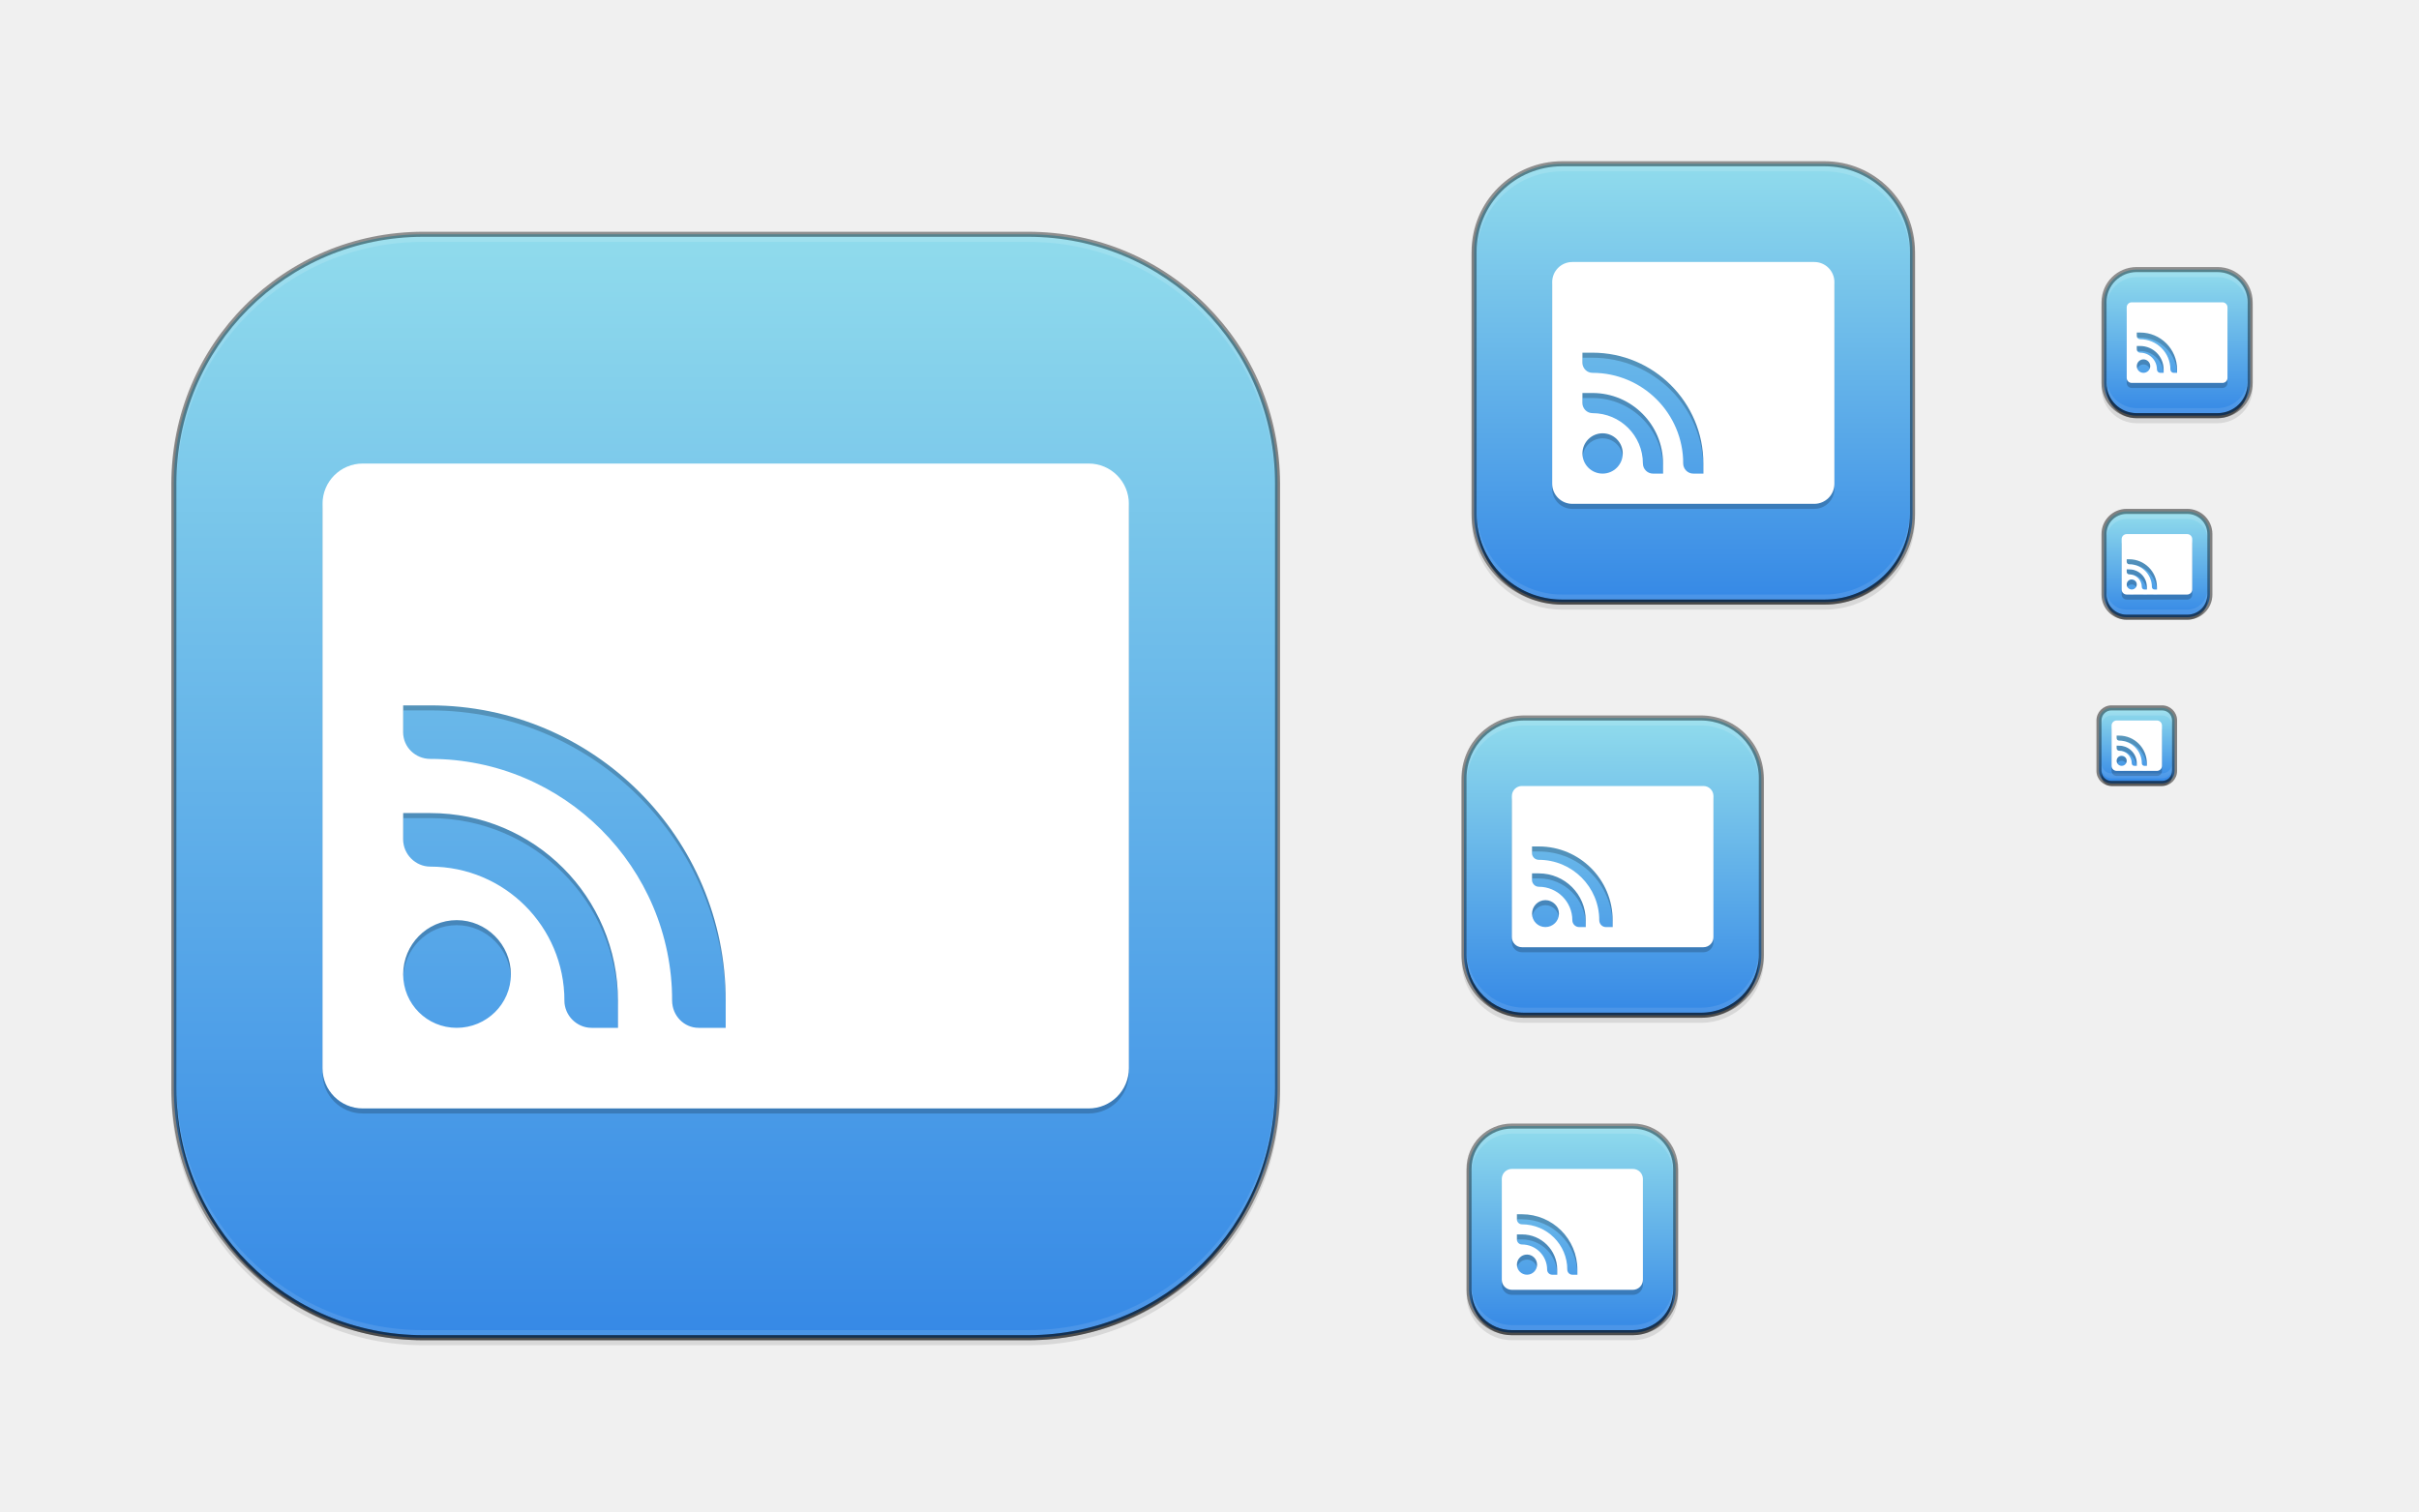
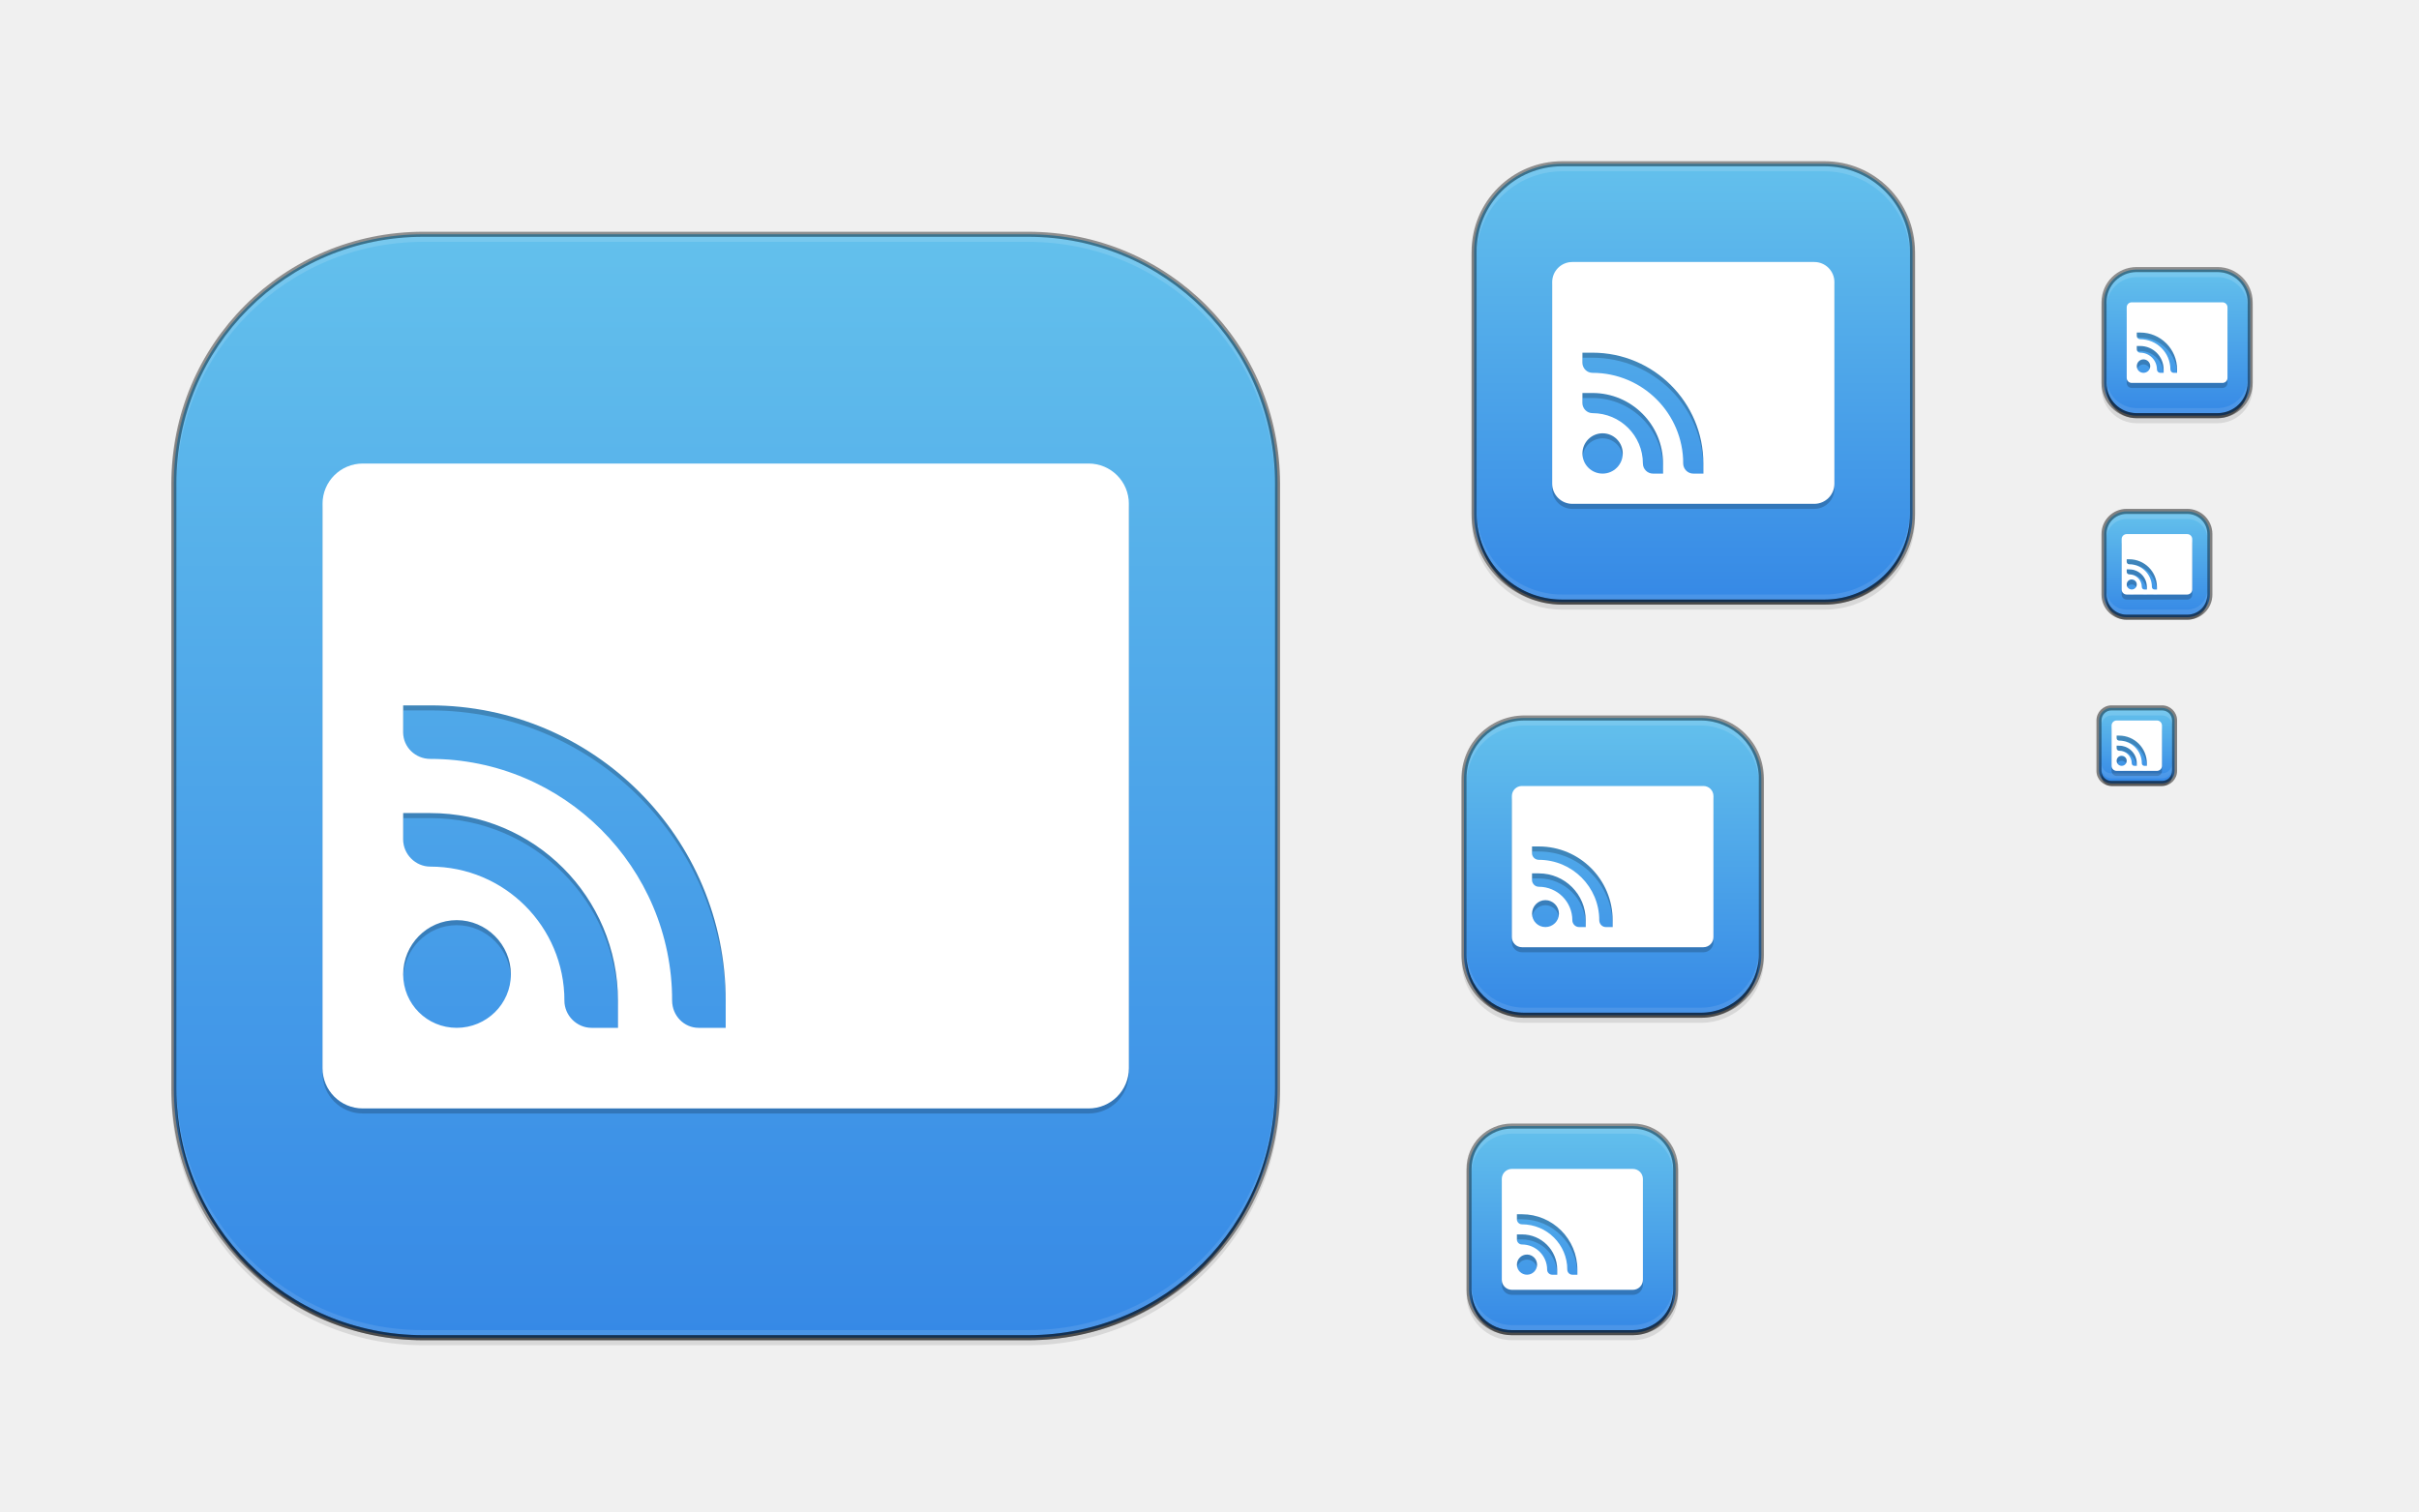
<svg xmlns="http://www.w3.org/2000/svg" xmlns:xlink="http://www.w3.org/1999/xlink" width="480" height="300" id="svg11300" version="1.0" style="display:inline;enable-background:new">
  <defs id="defs3">
-     <linearGradient xlink:href="#outerBackgroundGradient-6" id="linearGradient4254" x1="35" y1="156" x2="253" y2="156" gradientUnits="userSpaceOnUse" gradientTransform="matrix(0,-1,1,0,-12,300)" />
+     <linearGradient id="linearGradient4635">
+       <stop id="stop4631" offset="0" style="stop-color:#3689e6;stop-opacity:1" />
+       <stop id="stop4633" offset="1" style="stop-color:#63c0ec;stop-opacity:1" />
+     </linearGradient>
+     <linearGradient id="linearGradient4629">
+       <stop id="stop4625" offset="0" style="stop-color:#3689e6;stop-opacity:1" />
+       <stop id="stop4627" offset="1" style="stop-color:#63c0ec;stop-opacity:1" />
+     </linearGradient>
+     <linearGradient id="linearGradient4623">
+       <stop id="stop4619" offset="0" style="stop-color:#3689e6;stop-opacity:1" />
+       <stop id="stop4621" offset="1" style="stop-color:#63c0ec;stop-opacity:1" />
+     </linearGradient>
+     <linearGradient id="linearGradient4617">
+       <stop id="stop4613" offset="0" style="stop-color:#3689e6;stop-opacity:1" />
+       <stop id="stop4615" offset="1" style="stop-color:#63c0ec;stop-opacity:1" />
+     </linearGradient>
+     <linearGradient id="linearGradient4611">
+       <stop id="stop4607" offset="0" style="stop-color:#3689e6;stop-opacity:1" />
+       <stop id="stop4609" offset="1" style="stop-color:#63c0ec;stop-opacity:1" />
+     </linearGradient>
+     <linearGradient id="linearGradient4605">
+       <stop id="stop4601" offset="0" style="stop-color:#3689e6;stop-opacity:1" />
+       <stop id="stop4603" offset="1" style="stop-color:#63c0ec;stop-opacity:1" />
+     </linearGradient>
+     <linearGradient xlink:href="#linearGradient4605" id="linearGradient4254" x1="35" y1="156" x2="253" y2="156" gradientUnits="userSpaceOnUse" gradientTransform="matrix(0,-1,1,0,-12,300)" />
    <linearGradient xlink:href="#outerBackgroundGradient-6" id="linearGradient4256" x1="417" y1="148" x2="431" y2="148" gradientUnits="userSpaceOnUse" gradientTransform="matrix(0,-1,1,0,276,572)" />
-     <linearGradient xlink:href="#outerBackgroundGradient-6" id="linearGradient4260" x1="418" y1="68" x2="446" y2="68" gradientUnits="userSpaceOnUse" gradientTransform="matrix(0,-1,1,0,364,500)" />
-     <linearGradient xlink:href="#outerBackgroundGradient-6" id="linearGradient4262" x1="292" y1="244" x2="332" y2="244" gradientUnits="userSpaceOnUse" gradientTransform="matrix(0,-1,1,0,68,556)" />
-     <linearGradient xlink:href="#outerBackgroundGradient-6" id="linearGradient4264" x1="293" y1="76" x2="379" y2="76" gradientUnits="userSpaceOnUse" gradientTransform="matrix(0,-1,1,0,260,412)" />
-     <linearGradient xlink:href="#outerBackgroundGradient-6" id="linearGradient4266" x1="291" y1="172" x2="349" y2="172" gradientUnits="userSpaceOnUse" gradientTransform="matrix(0,-1,1,0,148,492)" />
-     <linearGradient xlink:href="#outerBackgroundGradient-6" id="linearGradient3870" gradientUnits="userSpaceOnUse" gradientTransform="matrix(0,-1,1,0,316,540)" x1="418" y1="112" x2="438" y2="112" />
+     <linearGradient xlink:href="#linearGradient4629" id="linearGradient4260" x1="418" y1="68" x2="446" y2="68" gradientUnits="userSpaceOnUse" gradientTransform="matrix(0,-1,1,0,364,500)" />
+     <linearGradient xlink:href="#linearGradient4623" id="linearGradient4262" x1="292" y1="244" x2="332" y2="244" gradientUnits="userSpaceOnUse" gradientTransform="matrix(0,-1,1,0,68,556)" />
+     <linearGradient xlink:href="#linearGradient4611" id="linearGradient4264" x1="293" y1="76" x2="379" y2="76" gradientUnits="userSpaceOnUse" gradientTransform="matrix(0,-1,1,0,260,412)" />
+     <linearGradient xlink:href="#linearGradient4617" id="linearGradient4266" x1="291" y1="172" x2="349" y2="172" gradientUnits="userSpaceOnUse" gradientTransform="matrix(0,-1,1,0,148,492)" />
+     <linearGradient xlink:href="#linearGradient4635" id="linearGradient3870" gradientUnits="userSpaceOnUse" gradientTransform="matrix(0,-1,1,0,316,540)" x1="418" y1="112" x2="438" y2="112" />
    <linearGradient id="outerBackgroundGradient-6">
      <stop style="stop-color:#3689e6;stop-opacity:1" offset="0" id="stop3864-8-6-8" />
-       <stop style="stop-color:#90dbec;stop-opacity:1" offset="1" id="stop3866-9-1-6" />
+       <stop style="stop-color:#63c0ec;stop-opacity:1" offset="1" id="stop3866-9-1-6" />
    </linearGradient>
  </defs>
  <g style="display:inline" id="layer1">
    <g style="display:none" id="layer7">
      <text y="19.745" xml:space="preserve" x="15.007" style="font-style:normal;font-variant:normal;font-weight:normal;font-stretch:normal;line-height:0%;font-family:'DejaVu Sans';-inkscape-font-specification:'DejaVu Sans';display:inline;fill:#000000;fill-opacity:1;stroke:none;enable-background:new" id="context">
        <tspan style="font-style:normal;font-variant:normal;font-weight:normal;font-stretch:normal;font-size:18px;line-height:1.25;font-family:'DejaVu Sans';-inkscape-font-specification:'DejaVu Sans'" y="19.745" x="15.007" id="tspan3933">apps</tspan>
      </text>
      <text y="19.745" xml:space="preserve" x="122.488" style="font-style:normal;font-variant:normal;font-weight:bold;font-stretch:normal;line-height:0%;font-family:'DejaVu Sans';-inkscape-font-specification:'DejaVu Sans Bold';text-align:start;writing-mode:lr-tb;text-anchor:start;display:inline;fill:#000000;fill-opacity:1;stroke:none;enable-background:new" id="icon-name">
        <tspan style="font-style:normal;font-variant:normal;font-weight:bold;font-stretch:normal;font-size:18px;line-height:1.25;font-family:'DejaVu Sans';-inkscape-font-specification:'DejaVu Sans Bold'" y="19.745" x="122.488" id="tspan3937">remote-desktop</tspan>
      </text>
      <rect style="fill:#eeeeec;fill-opacity:1;fill-rule:nonzero;stroke:none;stroke-width:2;marker:none;visibility:visible;display:inline;overflow:visible;enable-background:accumulate" id="rect16x16" width="16" height="16" x="416" y="140" />
      <rect style="fill:#d4d4d4;fill-opacity:1;fill-rule:nonzero;stroke:none;stroke-width:2;marker:none;visibility:visible;display:inline;overflow:visible;enable-background:accumulate" id="rect24x24" width="24" height="24" x="416" y="100" />
      <rect style="fill:#eeeeec;fill-opacity:1;fill-rule:nonzero;stroke:none;stroke-width:2;marker:none;visibility:visible;display:inline;overflow:visible;enable-background:accumulate" id="rect32x32" width="32" height="32" x="416" y="52" />
      <rect y="101" x="417" height="22" width="22" id="rect22x22" style="fill:#eeeeec;fill-opacity:1;fill-rule:nonzero;stroke:none;stroke-width:2;marker:none;visibility:visible;display:inline;overflow:visible;enable-background:accumulate" />
      <rect y="220" x="288" height="48" width="48" id="rect48x48" style="fill:#eeeeec;fill-opacity:1;fill-rule:nonzero;stroke:none;stroke-width:2;marker:none;visibility:visible;display:inline;overflow:visible;enable-background:accumulate" />
      <rect style="fill:#eeeeec;fill-opacity:1;fill-rule:nonzero;stroke:none;stroke-width:2;marker:none;visibility:visible;display:inline;overflow:visible;enable-background:accumulate" id="rect256x256" width="256" height="256" x="16" y="28" />
      <rect style="fill:#eeeeec;fill-opacity:1;fill-rule:nonzero;stroke:none;stroke-width:2;marker:none;visibility:visible;display:inline;overflow:visible;enable-background:accumulate" id="rect64x64" width="64" height="64" x="288" y="140" />
      <rect style="fill:#eeeeec;fill-opacity:1;fill-rule:nonzero;stroke:none;stroke-width:2;marker:none;visibility:visible;display:inline;overflow:visible;enable-background:accumulate" id="rect96x96" width="96" height="96" x="288" y="28" />
    </g>
    <g id="layer4" style="display:inline">
      <rect ry="50" y="47" x="34" height="220" width="220" id="rect4114" style="opacity:0.1;color:#bebebe;fill:#000000;fill-opacity:1;fill-rule:nonzero;stroke:none;stroke-width:0;marker:none;visibility:visible;display:inline;overflow:visible;enable-background:accumulate" />
      <rect style="opacity:0.1;color:#bebebe;fill:#000000;fill-opacity:1;fill-rule:nonzero;stroke:none;stroke-width:0;marker:none;visibility:visible;display:inline;overflow:visible;enable-background:accumulate" id="rect4120" width="30" height="30" x="417" y="54" ry="7" />
      <rect transform="scale(1,-1)" ry="9" y="-266" x="291" height="42" width="42" id="rect4122" style="opacity:0.1;color:#bebebe;fill:#000000;fill-opacity:1;fill-rule:nonzero;stroke:none;stroke-width:0;marker:none;visibility:visible;display:inline;overflow:visible;enable-background:accumulate" />
      <rect style="opacity:0.1;color:#bebebe;fill:#000000;fill-opacity:1;fill-rule:nonzero;stroke:none;stroke-width:0;marker:none;visibility:visible;display:inline;overflow:visible;enable-background:accumulate" id="rect4124" width="88" height="88" x="292" y="33" ry="18" />
      <rect ry="12.5" y="143" x="290" height="60" width="60" id="rect4126" style="opacity:0.1;color:#bebebe;fill:#000000;fill-opacity:1;fill-rule:nonzero;stroke:none;stroke-width:0;marker:none;visibility:visible;display:inline;overflow:visible;enable-background:accumulate" />
      <path id="path4268" d="m 422,101 c -2.77,0 -5,2.23 -5,5 l 0,12 c 0,2.77 2.23,5 5,5 l 12,0 c 2.77,0 5,-2.23 5,-5 l 0,-12 c 0,-2.77 -2.23,-5 -5,-5 z" style="opacity:0.1;color:#bebebe;fill:#000000;fill-opacity:1;fill-rule:nonzero;stroke:none;stroke-width:0;marker:none;visibility:visible;display:inline;overflow:visible;enable-background:accumulate" />
      <path id="path4270" d="m 419,140 c -1.662,0 -3,1.338 -3,3 l 0,10 c 0,1.662 1.338,3 3,3 l 10,0 c 1.662,0 3,-1.338 3,-3 l 0,-10 c 0,-1.662 -1.338,-3 -3,-3 z" style="opacity:0.1;color:#bebebe;fill:#000000;fill-opacity:1;fill-rule:nonzero;stroke:none;stroke-width:0;marker:none;visibility:visible;display:inline;overflow:visible;enable-background:accumulate" />
    </g>
    <g id="layer2" style="display:inline">
      <path style="color:#bebebe;fill:url(#linearGradient4254);fill-opacity:1.0;fill-rule:nonzero;stroke:none;stroke-width:2;marker:none;visibility:visible;display:inline;overflow:visible;enable-background:accumulate" d="M 84 46.5 C 56.569 46.5 34.5 68.569 34.5 96 L 34.5 216 C 34.5 243.431 56.569 265.5 84 265.5 L 204 265.5 C 231.431 265.5 253.5 243.431 253.5 216 L 253.5 96 C 253.5 68.569 231.431 46.5 204 46.5 L 84 46.5 z " id="path4200" />
      <path style="color:#bebebe;fill:url(#linearGradient4256);fill-opacity:1.0;fill-rule:nonzero;stroke:none;stroke-width:2;marker:none;visibility:visible;display:inline;overflow:visible;enable-background:accumulate" d="M 419 140.5 C 417.616 140.5 416.5 141.616 416.5 143 L 416.5 153 C 416.5 154.384 417.616 155.5 419 155.5 L 429 155.5 C 430.384 155.5 431.5 154.384 431.5 153 L 431.5 143 C 431.5 141.616 430.384 140.5 429 140.5 L 419 140.5 z " id="path4202" />
      <path style="color:#bebebe;fill:url(#linearGradient3870);fill-opacity:1.0;fill-rule:nonzero;stroke:none;stroke-width:2;marker:none;visibility:visible;display:inline;overflow:visible;enable-background:accumulate" d="M 422 101.5 C 419.503 101.5 417.5 103.503 417.5 106 L 417.5 118 C 417.5 120.497 419.503 122.5 422 122.5 L 434 122.5 C 436.497 122.5 438.5 120.497 438.5 118 L 438.5 106 C 438.5 103.503 436.497 101.5 434 101.5 L 422 101.5 z " id="path4204" />
      <path style="color:#bebebe;fill:url(#linearGradient4260);fill-opacity:1.0;fill-rule:nonzero;stroke:none;stroke-width:2;marker:none;visibility:visible;display:inline;overflow:visible;enable-background:accumulate" d="M 424 53.5 C 420.393 53.5 417.5 56.393 417.5 60 L 417.5 76 C 417.5 79.607 420.393 82.5 424 82.5 L 440 82.5 C 443.607 82.5 446.5 79.607 446.5 76 L 446.5 60 C 446.5 56.393 443.607 53.5 440 53.5 L 424 53.5 z " id="path4206" />
      <path style="color:#bebebe;fill:url(#linearGradient4262);fill-opacity:1.0;fill-rule:nonzero;stroke:none;stroke-width:2;marker:none;visibility:visible;display:inline;overflow:visible;enable-background:accumulate" d="M 300 223.5 C 295.285 223.5 291.5 227.285 291.5 232 L 291.5 256 C 291.5 260.715 295.285 264.5 300 264.5 L 324 264.5 C 328.715 264.5 332.5 260.715 332.5 256 L 332.5 232 C 332.5 227.285 328.715 223.5 324 223.5 L 300 223.5 z " id="path4208" />
      <path style="color:#bebebe;fill:url(#linearGradient4264);fill-opacity:1.0;fill-rule:nonzero;stroke:none;stroke-width:2;marker:none;visibility:visible;display:inline;overflow:visible;enable-background:accumulate" d="M 310 32.5 C 300.297 32.5 292.5 40.297 292.5 50 L 292.5 102 C 292.5 111.703 300.297 119.5 310 119.5 L 362 119.5 C 371.703 119.5 379.5 111.703 379.5 102 L 379.5 50 C 379.5 40.297 371.703 32.5 362 32.5 L 310 32.5 z " id="path4210" />
      <path style="color:#bebebe;fill:url(#linearGradient4266);fill-opacity:1.0;fill-rule:nonzero;stroke:none;stroke-width:2;marker:none;visibility:visible;display:inline;overflow:visible;enable-background:accumulate" d="M 302.5 142.5 C 295.845 142.5 290.5 147.845 290.5 154.5 L 290.5 189.5 C 290.5 196.155 295.845 201.5 302.5 201.5 L 337.5 201.5 C 344.155 201.5 349.5 196.155 349.5 189.5 L 349.5 154.5 C 349.5 147.845 344.155 142.5 337.5 142.5 L 302.5 142.5 z " id="path4212" />
    </g>
    <g id="layer6" style="display:inline">
      <path id="path3993" d="m 300,233 c -1.108,0 -2,0.892 -2,2 l 0,20 c 0,1.108 0.892,2 2,2 l 24,0 c 1.108,0 2,-0.892 2,-2 l 0,-20 c 0,-1.108 -0.892,-2 -2,-2 l -24,0 z m 1,9 1,0 c 6.075,0 11,4.925 11,11 l 0,1 -1,0 c -0.547,0 -1,-0.45 -1,-1 0,-4.971 -4.029,-9 -9,-9 -0.547,0 -1,-0.45 -1,-1 l 0,-1 z m 0,4 1,0 c 3.866,0 7,3.134 7,7 l 0,1 -1,0 c -0.547,0 -1,-0.45 -1,-1 0,-2.761 -2.239,-5 -5,-5 -0.547,0 -1,-0.45 -1,-1 l 0,-1 z m 2,4 c 1.105,0 2,0.895 2,2 0,1.105 -0.895,2 -2,2 -1.105,0 -2,-0.895 -2,-2 0,-1.105 0.895,-2 2,-2 z" style="opacity:0.2;color:#000000;fill:#000000;fill-opacity:1;fill-rule:nonzero;stroke:none;stroke-width:2;marker:none;visibility:visible;display:inline;overflow:visible;enable-background:accumulate" />
      <path id="path3995" d="m 302,157 c -1.108,0 -2,0.892 -2,2 l 0,28 c 0,1.108 0.892,2 2,2 l 36,0 c 1.108,0 2,-0.892 2,-2 l 0,-28 c 0,-1.108 -0.892,-2 -2,-2 l -36,0 z m 2,12 1.344,0 C 313.444,169 320,175.556 320,183.656 l 0,1.344 -1.344,0 c -0.729,0 -1.312,-0.61 -1.312,-1.344 0,-6.627 -5.373,-12 -12,-12 -0.729,0 -1.344,-0.579 -1.344,-1.312 L 304,169 z m 0,5.344 1.344,0 c 5.155,0 9.312,4.158 9.312,9.312 l 0,1.344 -1.312,0 C 312.615,185 312,184.39 312,183.656 312,179.974 309.026,177 305.344,177 304.615,177 304,176.39 304,175.656 l 0,-1.312 z m 2.656,5.312 c 1.473,0 2.688,1.215 2.688,2.688 0,1.473 -1.215,2.656 -2.688,2.656 C 305.183,185 304,183.817 304,182.344 c 0,-1.473 1.183,-2.688 2.656,-2.688 z" style="opacity:0.2;color:#000000;fill:#000000;fill-opacity:1;fill-rule:nonzero;stroke:none;stroke-width:2;marker:none;visibility:visible;display:inline;overflow:visible;enable-background:accumulate" />
      <path style="opacity:0.2;color:#000000;fill:#000000;fill-opacity:1;fill-rule:nonzero;stroke:none;stroke-width:2;marker:none;visibility:visible;display:inline;overflow:visible;enable-background:accumulate" d="m 72,93 c -4.432,0 -8,3.568 -8,8 l 0,112 c 0,4.432 3.568,8 8,8 l 144,0 c 4.432,0 8,-3.568 8,-8 l 0,-112 c 0,-4.432 -3.568,-8 -8,-8 L 72,93 z m 8,48 5.375,0 C 117.776,141 144,167.224 144,199.625 l 0,5.375 -5.375,0 c -2.915,0 -5.25,-2.441 -5.25,-5.375 0,-26.51 -21.49,-48 -48,-48 -2.915,0 -5.375,-2.316 -5.375,-5.25 L 80,141 z m 0,21.375 5.375,0 c 20.619,0 37.25,16.631 37.25,37.25 l 0,5.375 -5.25,0 C 114.46,205 112,202.559 112,199.625 112,184.897 100.103,173 85.375,173 82.46,173 80,170.559 80,167.625 l 0,-5.25 z m 10.625,21.25 c 5.891,0 10.75,4.859 10.75,10.75 0,5.891 -4.859,10.625 -10.75,10.625 C 84.734,205 80,200.266 80,194.375 c 0,-5.891 4.734,-10.75 10.625,-10.75 z" id="path3997" />
      <path style="opacity:0.2;color:#000000;fill:#000000;fill-opacity:1;fill-rule:nonzero;stroke:none;stroke-width:2;marker:none;visibility:visible;display:inline;overflow:visible;enable-background:accumulate" d="m 312,53 c -2.216,0 -4,1.784 -4,4 l 0,40 c 0,2.216 1.784,4 4,4 l 48,0 c 2.216,0 4,-1.784 4,-4 l 0,-40 c 0,-2.216 -1.784,-4 -4,-4 l -48,0 z m 2,18 2,0 c 12.15,0 22,9.85 22,22 l 0,2 -2,0 c -1.093,0 -2,-0.9 -2,-2 0,-9.941 -8.059,-18 -18,-18 -1.093,0 -2,-0.9 -2,-2 l 0,-2 z m 0,8 2,0 c 7.732,0 14,6.268 14,14 l 0,2 -2,0 c -1.093,0 -2,-0.9 -2,-2 0,-5.523 -4.477,-10 -10,-10 -1.093,0 -2,-0.9 -2,-2 l 0,-2 z m 4,8 c 2.209,0 4,1.791 4,4 0,2.209 -1.791,4 -4,4 -2.209,0 -4,-1.791 -4,-4 0,-2.209 1.791,-4 4,-4 z" id="path3999" />
      <path style="opacity:0.2;color:#000000;fill:#000000;fill-opacity:1;fill-rule:nonzero;stroke:none;stroke-width:2;marker:none;visibility:visible;display:inline;overflow:visible;enable-background:accumulate" d="m 423,61 c -0.554,0 -1,0.446 -1,1 l 0,14 c 0,0.554 0.446,1 1,1 l 18,0 c 0.554,0 1,-0.446 1,-1 l 0,-14 c 0,-0.554 -0.446,-1 -1,-1 l -18,0 z m 1,6 0.672,0 C 428.722,67 432,70.278 432,74.328 L 432,75 l -0.672,0 c -0.364,0 -0.656,-0.305 -0.656,-0.672 0,-3.314 -2.686,-6 -6,-6 C 424.308,68.328 424,68.039 424,67.672 L 424,67 z m 0,2.672 0.672,0 c 2.577,0 4.656,2.079 4.656,4.656 l 0,0.672 -0.656,0 C 428.308,75 428,74.695 428,74.328 428,72.487 426.513,71 424.672,71 424.308,71 424,70.695 424,70.328 l 0,-0.656 z m 1.328,2.656 c 0.736,0 1.344,0.607 1.344,1.344 C 426.672,74.408 426.065,75 425.328,75 424.592,75 424,74.408 424,73.672 c 0,-0.736 0.592,-1.344 1.328,-1.344 z" id="path4001" />
      <path style="opacity:0.2;color:#000000;fill:#000000;fill-opacity:1;fill-rule:nonzero;stroke:none;stroke-width:2;marker:none;visibility:visible;display:inline;overflow:visible;enable-background:accumulate" d="m 422,107 c -0.554,0 -1,0.446 -1,1 l 0,10 c 0,0.554 0.446,1 1,1 l 12,0 c 0.554,0 1,-0.446 1,-1 l 0,-10 c 0,-0.554 -0.446,-1 -1,-1 z m 0,5 0.5,0 c 3.038,0 5.5,2.462 5.5,5.5 l 0,0.5 -0.5,0 c -0.273,0 -0.5,-0.225 -0.5,-0.5 0,-2.485 -2.015,-4.5 -4.5,-4.5 -0.273,0 -0.5,-0.225 -0.5,-0.5 z m 0,2 0.5,0 c 1.933,0 3.5,1.567 3.5,3.5 l 0,0.5 -0.5,0 c -0.273,0 -0.5,-0.225 -0.5,-0.5 0,-1.381 -1.119,-2.5 -2.5,-2.5 -0.273,0 -0.5,-0.225 -0.5,-0.5 z m 1,2 c 0.552,0 1,0.448 1,1 0,0.552 -0.448,1 -1,1 -0.552,0 -1,-0.448 -1,-1 0,-0.552 0.448,-1 1,-1 z" id="path4003" />
      <path id="path4005" d="m 420,144 c -0.554,0 -1,0.446 -1,1 l 0,8 c 0,0.554 0.446,1 1,1 l 8,0 c 0.554,0 1,-0.446 1,-1 l 0,-8 c 0,-0.554 -0.446,-1 -1,-1 z m 0,3 0.5,0 c 3.038,0 5.5,2.462 5.5,5.5 l 0,0.5 -0.5,0 c -0.273,0 -0.5,-0.225 -0.5,-0.5 0,-2.485 -2.015,-4.5 -4.5,-4.5 -0.273,0 -0.5,-0.225 -0.5,-0.5 z m 0,2 0.5,0 c 1.933,0 3.5,1.567 3.5,3.5 l 0,0.5 -0.5,0 c -0.273,0 -0.5,-0.225 -0.5,-0.5 0,-1.381 -1.119,-2.5 -2.5,-2.5 -0.273,0 -0.5,-0.225 -0.5,-0.5 z m 1,2 c 0.552,0 1,0.448 1,1 0,0.552 -0.448,1 -1,1 -0.552,0 -1,-0.448 -1,-1 0,-0.552 0.448,-1 1,-1 z" style="opacity:0.2;color:#000000;fill:#000000;fill-opacity:1;fill-rule:nonzero;stroke:none;stroke-width:2;marker:none;visibility:visible;display:inline;overflow:visible;enable-background:accumulate" />
      <path style="color:#000000;fill:#ffffff;fill-opacity:1;fill-rule:nonzero;stroke:none;stroke-width:2;marker:none;visibility:visible;display:inline;overflow:visible;enable-background:accumulate" d="m 300,232 c -1.108,0 -2,0.892 -2,2 l 0,20 c 0,1.108 0.892,2 2,2 l 24,0 c 1.108,0 2,-0.892 2,-2 l 0,-20 c 0,-1.108 -0.892,-2 -2,-2 l -24,0 z m 1,9 1,0 c 6.075,0 11,4.925 11,11 l 0,1 -1,0 c -0.547,0 -1,-0.45 -1,-1 0,-4.971 -4.029,-9 -9,-9 -0.547,0 -1,-0.45 -1,-1 l 0,-1 z m 0,4 1,0 c 3.866,0 7,3.134 7,7 l 0,1 -1,0 c -0.547,0 -1,-0.45 -1,-1 0,-2.761 -2.239,-5 -5,-5 -0.547,0 -1,-0.45 -1,-1 l 0,-1 z m 2,4 c 1.105,0 2,0.895 2,2 0,1.105 -0.895,2 -2,2 -1.105,0 -2,-0.895 -2,-2 0,-1.105 0.895,-2 2,-2 z" id="rect3103" />
      <path style="color:#000000;fill:#ffffff;fill-opacity:1;fill-rule:nonzero;stroke:none;stroke-width:2;marker:none;visibility:visible;display:inline;overflow:visible;enable-background:accumulate" d="m 302,156 c -1.108,0 -2,0.892 -2,2 l 0,28 c 0,1.108 0.892,2 2,2 l 36,0 c 1.108,0 2,-0.892 2,-2 l 0,-28 c 0,-1.108 -0.892,-2 -2,-2 l -36,0 z m 2,12 1.344,0 C 313.444,168 320,174.556 320,182.656 l 0,1.344 -1.344,0 c -0.729,0 -1.312,-0.61 -1.312,-1.344 0,-6.627 -5.373,-12 -12,-12 -0.729,0 -1.344,-0.579 -1.344,-1.312 L 304,168 z m 0,5.344 1.344,0 c 5.155,0 9.312,4.158 9.312,9.312 l 0,1.344 -1.312,0 C 312.615,184 312,183.39 312,182.656 312,178.974 309.026,176 305.344,176 304.615,176 304,175.39 304,174.656 l 0,-1.312 z m 2.656,5.312 c 1.473,0 2.688,1.215 2.688,2.688 0,1.473 -1.215,2.656 -2.688,2.656 C 305.183,184 304,182.817 304,181.344 c 0,-1.473 1.183,-2.688 2.656,-2.688 z" id="rect3879" />
      <path id="path3904" d="m 72,92 c -4.432,0 -8,3.568 -8,8 l 0,112 c 0,4.432 3.568,8 8,8 l 144,0 c 4.432,0 8,-3.568 8,-8 l 0,-112 c 0,-4.432 -3.568,-8 -8,-8 L 72,92 z m 8,48 5.375,0 C 117.776,140 144,166.224 144,198.625 l 0,5.375 -5.375,0 c -2.915,0 -5.25,-2.441 -5.25,-5.375 0,-26.51 -21.49,-48 -48,-48 -2.915,0 -5.375,-2.316 -5.375,-5.25 L 80,140 z m 0,21.375 5.375,0 c 20.619,0 37.25,16.631 37.25,37.25 l 0,5.375 -5.25,0 C 114.46,204 112,201.559 112,198.625 112,183.897 100.103,172 85.375,172 82.46,172 80,169.559 80,166.625 l 0,-5.25 z m 10.625,21.25 c 5.891,0 10.75,4.859 10.75,10.75 0,5.891 -4.859,10.625 -10.75,10.625 C 84.734,204 80,199.266 80,193.375 c 0,-5.891 4.734,-10.75 10.625,-10.75 z" style="color:#000000;fill:#ffffff;fill-opacity:1;fill-rule:nonzero;stroke:none;stroke-width:2;marker:none;visibility:visible;display:inline;overflow:visible;enable-background:accumulate" />
      <path id="path3925" d="m 312,52 c -2.216,0 -4,1.784 -4,4 l 0,40 c 0,2.216 1.784,4 4,4 l 48,0 c 2.216,0 4,-1.784 4,-4 l 0,-40 c 0,-2.216 -1.784,-4 -4,-4 l -48,0 z m 2,18 2,0 c 12.15,0 22,9.85 22,22 l 0,2 -2,0 c -1.093,0 -2,-0.9 -2,-2 0,-9.941 -8.059,-18 -18,-18 -1.093,0 -2,-0.9 -2,-2 l 0,-2 z m 0,8 2,0 c 7.732,0 14,6.268 14,14 l 0,2 -2,0 c -1.093,0 -2,-0.9 -2,-2 0,-5.523 -4.477,-10 -10,-10 -1.093,0 -2,-0.9 -2,-2 l 0,-2 z m 4,8 c 2.209,0 4,1.791 4,4 0,2.209 -1.791,4 -4,4 -2.209,0 -4,-1.791 -4,-4 0,-2.209 1.791,-4 4,-4 z" style="color:#000000;fill:#ffffff;fill-opacity:1;fill-rule:nonzero;stroke:none;stroke-width:2;marker:none;visibility:visible;display:inline;overflow:visible;enable-background:accumulate" />
      <path id="path3927" d="m 423,60 c -0.554,0 -1,0.446 -1,1 l 0,14 c 0,0.554 0.446,1 1,1 l 18,0 c 0.554,0 1,-0.446 1,-1 l 0,-14 c 0,-0.554 -0.446,-1 -1,-1 l -18,0 z m 1,6 0.672,0 C 428.722,66 432,69.278 432,73.328 L 432,74 l -0.672,0 c -0.364,0 -0.656,-0.305 -0.656,-0.672 0,-3.314 -2.686,-6 -6,-6 C 424.308,67.328 424,67.039 424,66.672 L 424,66 z m 0,2.672 0.672,0 c 2.577,0 4.656,2.079 4.656,4.656 l 0,0.672 -0.656,0 C 428.308,74 428,73.695 428,73.328 428,71.487 426.513,70 424.672,70 424.308,70 424,69.695 424,69.328 l 0,-0.656 z m 1.328,2.656 c 0.736,0 1.344,0.607 1.344,1.344 C 426.672,73.408 426.065,74 425.328,74 424.592,74 424,73.408 424,72.672 c 0,-0.736 0.592,-1.344 1.328,-1.344 z" style="color:#000000;fill:#ffffff;fill-opacity:1;fill-rule:nonzero;stroke:none;stroke-width:2;marker:none;visibility:visible;display:inline;overflow:visible;enable-background:accumulate" />
      <path id="path3951" d="m 422,106 c -0.554,0 -1,0.446 -1,1 l 0,10 c 0,0.554 0.446,1 1,1 l 12,0 c 0.554,0 1,-0.446 1,-1 l 0,-10 c 0,-0.554 -0.446,-1 -1,-1 z m 0,5 0.5,0 c 3.038,0 5.5,2.462 5.5,5.5 l 0,0.5 -0.5,0 c -0.273,0 -0.5,-0.225 -0.5,-0.5 0,-2.485 -2.015,-4.5 -4.5,-4.5 -0.273,0 -0.5,-0.225 -0.5,-0.5 z m 0,2 0.5,0 c 1.933,0 3.5,1.567 3.5,3.5 l 0,0.5 -0.5,0 c -0.273,0 -0.5,-0.225 -0.5,-0.5 0,-1.381 -1.119,-2.5 -2.5,-2.5 -0.273,0 -0.5,-0.225 -0.5,-0.5 z m 1,2 c 0.552,0 1,0.448 1,1 0,0.552 -0.448,1 -1,1 -0.552,0 -1,-0.448 -1,-1 0,-0.552 0.448,-1 1,-1 z" style="color:#000000;fill:#ffffff;fill-opacity:1;fill-rule:nonzero;stroke:none;stroke-width:2;marker:none;visibility:visible;display:inline;overflow:visible;enable-background:accumulate" />
      <path style="color:#000000;fill:#ffffff;fill-opacity:1;fill-rule:nonzero;stroke:none;stroke-width:2;marker:none;visibility:visible;display:inline;overflow:visible;enable-background:accumulate" d="m 420,143 c -0.554,0 -1,0.446 -1,1 l 0,8 c 0,0.554 0.446,1 1,1 l 8,0 c 0.554,0 1,-0.446 1,-1 l 0,-8 c 0,-0.554 -0.446,-1 -1,-1 z m 0,3 0.5,0 c 3.038,0 5.5,2.462 5.5,5.5 l 0,0.5 -0.5,0 c -0.273,0 -0.5,-0.225 -0.5,-0.5 0,-2.485 -2.015,-4.5 -4.5,-4.5 -0.273,0 -0.5,-0.225 -0.5,-0.5 z m 0,2 0.5,0 c 1.933,0 3.5,1.567 3.5,3.5 l 0,0.5 -0.5,0 c -0.273,0 -0.5,-0.225 -0.5,-0.5 0,-1.381 -1.119,-2.5 -2.5,-2.5 -0.273,0 -0.5,-0.225 -0.5,-0.5 z m 1,2 c 0.552,0 1,0.448 1,1 0,0.552 -0.448,1 -1,1 -0.552,0 -1,-0.448 -1,-1 0,-0.552 0.448,-1 1,-1 z" id="path3971" />
    </g>
    <g id="layer5" style="display:inline">
      <path style="opacity:0.13;color:#bebebe;fill:#ffffff;fill-opacity:1;fill-rule:nonzero;stroke:none;stroke-width:0;marker:none;visibility:visible;display:inline;overflow:visible;enable-background:accumulate" d="M 84,47 C 56.837,47 35,68.837 35,96 l 0,1 C 35,69.837 56.837,48 84,48 l 120,0 c 27.163,0 49,21.837 49,49 l 0,-1 C 253,68.837 231.163,47 204,47 L 84,47 z" id="rect3894" />
      <path style="opacity:0.13;color:#bebebe;fill:#ffffff;fill-opacity:1;fill-rule:nonzero;stroke:none;stroke-width:0;marker:none;visibility:visible;display:inline;overflow:visible;enable-background:accumulate" d="m 419,141 c -1.125,0 -2,0.875 -2,2 l 0,1 c 0,-1.125 0.875,-2 2,-2 l 10,0 c 1.125,0 2,0.875 2,2 l 0,-1 c 0,-1.125 -0.875,-2 -2,-2 l -10,0 z" id="rect3896" />
      <path style="opacity:0.13;color:#bebebe;fill:#ffffff;fill-opacity:1;fill-rule:nonzero;stroke:none;stroke-width:0;marker:none;visibility:visible;display:inline;overflow:visible;enable-background:accumulate" d="m 422,102 c -2.233,0 -4,1.767 -4,4 l 0,1 c 0,-2.233 1.767,-4 4,-4 l 12,0 c 2.233,0 4,1.767 4,4 l 0,-1 c 0,-2.233 -1.767,-4 -4,-4 l -12,0 z" id="rect3898" />
      <path style="opacity:0.13;color:#bebebe;fill:#ffffff;fill-opacity:1;fill-rule:nonzero;stroke:none;stroke-width:0;marker:none;visibility:visible;display:inline;overflow:visible;enable-background:accumulate" d="m 424,54 c -3.341,0 -6,2.659 -6,6 l 0,1 c 0,-3.341 2.659,-6 6,-6 l 16,0 c 3.341,0 6,2.659 6,6 l 0,-1 c 0,-3.341 -2.659,-6 -6,-6 l -16,0 z" id="rect3900" />
      <path style="opacity:0.13;color:#bebebe;fill:#ffffff;fill-opacity:1;fill-rule:nonzero;stroke:none;stroke-width:0;marker:none;visibility:visible;display:inline;overflow:visible;enable-background:accumulate" d="m 300,224 c -4.449,0 -8,3.551 -8,8 l 0,1 c 0,-4.449 3.551,-8 8,-8 l 24,0 c 4.449,0 8,3.551 8,8 l 0,-1 c 0,-4.449 -3.551,-8 -8,-8 l -24,0 z" id="rect3902" />
      <path style="opacity:0.13;color:#bebebe;fill:#ffffff;fill-opacity:1;fill-rule:nonzero;stroke:none;stroke-width:0;marker:none;visibility:visible;display:inline;overflow:visible;enable-background:accumulate" d="m 310,33 c -9.435,0 -17,7.565 -17,17 l 0,1 c 0,-9.435 7.565,-17 17,-17 l 52,0 c 9.435,0 17,7.565 17,17 l 0,-1 c 0,-9.435 -7.565,-17 -17,-17 l -52,0 z" id="rect3904" />
      <path style="opacity:0.13;color:#bebebe;fill:#ffffff;fill-opacity:1;fill-rule:nonzero;stroke:none;stroke-width:0;marker:none;visibility:visible;display:inline;overflow:visible;enable-background:accumulate" d="m 302.5,143 c -6.388,0 -11.5,5.112 -11.5,11.5 l 0,1 c 0,-6.388 5.112,-11.5 11.5,-11.5 l 35,0 c 6.388,0 11.5,5.112 11.5,11.5 l 0,-1 c 0,-6.388 -5.112,-11.5 -11.5,-11.5 l -35,0 z" id="rect3906" />
      <path id="path4085" d="m 204,266 c 27.163,0 49,-21.837 49,-49 l 0,-1 c 0,27.163 -21.837,49 -49,49 L 84,265 C 56.837,265 35,243.163 35,216 l 0,1 c 0,27.163 21.837,49 49,49 l 120,0 z" style="opacity:0.41;color:#bebebe;fill:#000000;fill-opacity:1;fill-rule:nonzero;stroke:none;stroke-width:0;marker:none;visibility:visible;display:inline;overflow:visible;enable-background:accumulate" />
      <path id="path4087" d="m 429,156 c 1.125,0 2,-0.875 2,-2 l 0,-1 c 0,1.125 -0.875,2 -2,2 l -10,0 c -1.125,0 -2,-0.875 -2,-2 l 0,1 c 0,1.125 0.875,2 2,2 l 10,0 z" style="opacity:0.3;color:#bebebe;fill:#000000;fill-opacity:1;fill-rule:nonzero;stroke:none;stroke-width:0;marker:none;visibility:visible;display:inline;overflow:visible;enable-background:accumulate" />
      <path id="path4089" d="m 434,123 c 2.233,0 4,-1.767 4,-4 l 0,-1 c 0,2.233 -1.767,4 -4,4 l -12,0 c -2.233,0 -4,-1.767 -4,-4 l 0,1 c 0,2.233 1.767,4 4,4 l 12,0 z" style="opacity:0.3;color:#bebebe;fill:#000000;fill-opacity:1;fill-rule:nonzero;stroke:none;stroke-width:0;marker:none;visibility:visible;display:inline;overflow:visible;enable-background:accumulate" />
      <path id="path4091" d="m 440,83 c 3.341,0 6,-2.659 6,-6 l 0,-1 c 0,3.341 -2.659,6 -6,6 l -16,0 c -3.341,0 -6,-2.659 -6,-6 l 0,1 c 0,3.341 2.659,6 6,6 l 16,0 z" style="opacity:0.41;color:#bebebe;fill:#000000;fill-opacity:1;fill-rule:nonzero;stroke:none;stroke-width:0;marker:none;visibility:visible;display:inline;overflow:visible;enable-background:accumulate" />
      <path id="path4093" d="m 324,265 c 4.449,0 8,-3.551 8,-8 l 0,-1 c 0,4.449 -3.551,8 -8,8 l -24,0 c -4.449,0 -8,-3.551 -8,-8 l 0,1 c 0,4.449 3.551,8 8,8 l 24,0 z" style="opacity:0.41;color:#bebebe;fill:#000000;fill-opacity:1;fill-rule:nonzero;stroke:none;stroke-width:0;marker:none;visibility:visible;display:inline;overflow:visible;enable-background:accumulate" />
      <path id="path4095" d="m 362,120 c 9.435,0 17,-7.565 17,-17 l 0,-1 c 0,9.435 -7.565,17 -17,17 l -52,0 c -9.435,0 -17,-7.565 -17,-17 l 0,1 c 0,9.435 7.565,17 17,17 l 52,0 z" style="opacity:0.41;color:#bebebe;fill:#000000;fill-opacity:1;fill-rule:nonzero;stroke:none;stroke-width:0;marker:none;visibility:visible;display:inline;overflow:visible;enable-background:accumulate" />
      <path id="path4097" d="m 337.5,202 c 6.388,0 11.5,-5.112 11.5,-11.5 l 0,-1 c 0,6.388 -5.112,11.5 -11.5,11.5 l -35,0 c -6.388,0 -11.5,-5.112 -11.5,-11.5 l 0,1 c 0,6.388 5.112,11.5 11.5,11.5 l 35,0 z" style="opacity:0.41;color:#bebebe;fill:#000000;fill-opacity:1;fill-rule:nonzero;stroke:none;stroke-width:0;marker:none;visibility:visible;display:inline;overflow:visible;enable-background:accumulate" />
      <path id="path4280" d="M 84,265 C 56.837,265 35,243.163 35,216 l 0,-1 c 0,27.163 21.837,49 49,49 l 120,0 c 27.163,0 49,-21.837 49,-49 l 0,1 c 0,27.163 -21.837,49 -49,49 l -120,0 z" style="opacity:0.1;color:#bebebe;fill:#ffffff;fill-opacity:1;fill-rule:nonzero;stroke:none;stroke-width:0;marker:none;visibility:visible;display:inline;overflow:visible;enable-background:accumulate" />
      <path style="opacity:0.1;color:#bebebe;fill:#ffffff;fill-opacity:1;fill-rule:nonzero;stroke:none;stroke-width:0;marker:none;visibility:visible;display:inline;overflow:visible;enable-background:accumulate" d="m 300,264 c -4.449,0 -8,-3.551 -8,-8 l 0,-1 c 0,4.449 3.551,8 8,8 l 24,0 c 4.449,0 8,-3.551 8,-8 l 0,1 c 0,4.449 -3.551,8 -8,8 l -24,0 z" id="path4294" />
      <path style="opacity:0.1;color:#bebebe;fill:#ffffff;fill-opacity:1;fill-rule:nonzero;stroke:none;stroke-width:0;marker:none;visibility:visible;display:inline;overflow:visible;enable-background:accumulate" d="m 302.5,201 c -6.388,0 -11.5,-5.112 -11.5,-11.5 l 0,-1 c 0,6.388 5.112,11.5 11.5,11.5 l 35,0 c 6.388,0 11.5,-5.112 11.5,-11.5 l 0,1 c 0,6.388 -5.112,11.5 -11.5,11.5 l -35,0 z" id="path4296" />
      <path style="opacity:0.1;color:#bebebe;fill:#ffffff;fill-opacity:1;fill-rule:nonzero;stroke:none;stroke-width:0;marker:none;visibility:visible;display:inline;overflow:visible;enable-background:accumulate" d="m 310,119 c -9.435,0 -17,-7.565 -17,-17 l 0,-1 c 0,9.435 7.565,17 17,17 l 52,0 c 9.435,0 17,-7.565 17,-17 l 0,1 c 0,9.435 -7.565,17 -17,17 l -52,0 z" id="path4298" />
      <path style="opacity:0.1;color:#bebebe;fill:#ffffff;fill-opacity:1;fill-rule:nonzero;stroke:none;stroke-width:0;marker:none;visibility:visible;display:inline;overflow:visible;enable-background:accumulate" d="m 424,82 c -3.341,0 -6,-2.659 -6,-6 l 0,-1 c 0,3.341 2.659,6 6,6 l 16,0 c 3.341,0 6,-2.659 6,-6 l 0,1 c 0,3.341 -2.659,6 -6,6 l -16,0 z" id="path4300" />
      <path style="opacity:0.1;color:#bebebe;fill:#ffffff;fill-opacity:1;fill-rule:nonzero;stroke:none;stroke-width:0;marker:none;visibility:visible;display:inline;overflow:visible;enable-background:accumulate" d="m 422,122 c -2.233,0 -4,-1.767 -4,-4 l 0,-1 c 0,2.233 1.767,4 4,4 l 12,0 c 2.233,0 4,-1.767 4,-4 l 0,1 c 0,2.233 -1.767,4 -4,4 l -12,0 z" id="path4302" />
      <path style="opacity:0.1;color:#bebebe;fill:#ffffff;fill-opacity:1;fill-rule:nonzero;stroke:none;stroke-width:0;marker:none;visibility:visible;display:inline;overflow:visible;enable-background:accumulate" d="m 419,154.5 c -1.125,0 -2,-0.875 -2,-2 l 0,-1 c 0,1.125 0.875,2 2,2 l 10,0 c 1.125,0 2,-0.875 2,-2 l 0,1 c 0,1.125 -0.875,2 -2,2 l -10,0 z" id="path4304" />
    </g>
    <g id="layer3" style="display:inline">
      <path style="opacity:0.41;color:#bebebe;fill:#000000;fill-opacity:1;fill-rule:nonzero;stroke:none;stroke-width:0;marker:none;visibility:visible;display:inline;overflow:visible;enable-background:accumulate" d="m 422,101 c -2.77,0 -5,2.23 -5,5 l 0,12 c 0,2.77 2.23,5 5,5 l 12,0 c 2.77,0 5,-2.23 5,-5 l 0,-12 c 0,-2.77 -2.23,-5 -5,-5 l -12,0 z m 0,1 12,0 c 2.233,0 4,1.767 4,4 l 0,12 c 0,2.233 -1.767,4 -4,4 l -12,0 c -2.233,0 -4,-1.767 -4,-4 l 0,-12 c 0,-2.233 1.767,-4 4,-4 z" id="rect4099" />
      <path style="opacity:0.41;color:#bebebe;fill:#000000;fill-opacity:1;fill-rule:nonzero;stroke:none;stroke-width:0;marker:none;visibility:visible;display:inline;overflow:visible;enable-background:accumulate" d="m 424,53 c -3.878,0 -7,3.122 -7,7 l 0,16 c 0,3.878 3.122,7 7,7 l 16,0 c 3.878,0 7,-3.122 7,-7 l 0,-16 c 0,-3.878 -3.122,-7 -7,-7 l -16,0 z m 0,1 16,0 c 3.341,0 6,2.659 6,6 l 0,16 c 0,3.341 -2.659,6 -6,6 l -16,0 c -3.341,0 -6,-2.659 -6,-6 l 0,-16 c 0,-3.341 2.659,-6 6,-6 z" id="rect4151" />
      <path style="opacity:0.41;color:#bebebe;fill:#000000;fill-opacity:1;fill-rule:nonzero;stroke:none;stroke-width:0;marker:none;visibility:visible;display:inline;overflow:visible;enable-background:accumulate" d="m 419,140 c -1.662,0 -3,1.338 -3,3 l 0,10 c 0,1.662 1.338,3 3,3 l 10,0 c 1.662,0 3,-1.338 3,-3 l 0,-10 c 0,-1.662 -1.338,-3 -3,-3 l -10,0 z m 0,1 10,0 c 1.125,0 2,0.875 2,2 l 0,10 c 0,1.125 -0.875,2 -2,2 l -10,0 c -1.125,0 -2,-0.875 -2,-2 l 0,-10 c 0,-1.125 0.875,-2 2,-2 z" id="rect4095" />
      <path style="opacity:0.41;color:#bebebe;fill:#000000;fill-opacity:1;fill-rule:nonzero;stroke:none;stroke-width:0;marker:none;visibility:visible;display:inline;overflow:visible;enable-background:accumulate" d="m 300,223 c -4.986,0 -9,4.014 -9,9 l 0,24 c 0,4.986 4.014,9 9,9 l 24,0 c 4.986,0 9,-4.014 9,-9 l 0,-24 c 0,-4.986 -4.014,-9 -9,-9 l -24,0 z m 0,1 24,0 c 4.449,0 8,3.551 8,8 l 0,24 c 0,4.449 -3.551,8 -8,8 l -24,0 c -4.449,0 -8,-3.551 -8,-8 l 0,-24 c 0,-4.449 3.551,-8 8,-8 z" id="rect4783" />
      <path style="opacity:0.41;color:#bebebe;fill:#000000;fill-opacity:1;fill-rule:nonzero;stroke:none;stroke-width:0;marker:none;visibility:visible;display:inline;overflow:visible;enable-background:accumulate" d="m 302.5,142 c -6.925,0 -12.5,5.575 -12.5,12.5 l 0,35 c 0,6.925 5.575,12.5 12.5,12.5 l 35,0 c 6.925,0 12.5,-5.575 12.5,-12.5 l 0,-35 c 0,-6.925 -5.575,-12.5 -12.5,-12.5 l -35,0 z m 0,1 35,0 c 6.388,0 11.5,5.112 11.5,11.5 l 0,35 c 0,6.388 -5.112,11.5 -11.5,11.5 l -35,0 c -6.388,0 -11.5,-5.112 -11.5,-11.5 l 0,-35 c 0,-6.388 5.112,-11.5 11.5,-11.5 z" id="rect4515" />
      <path style="opacity:0.41;color:#bebebe;fill:#000000;fill-opacity:1;fill-rule:nonzero;stroke:none;stroke-width:0;marker:none;visibility:visible;display:inline;overflow:visible;enable-background:accumulate" d="m 310,32 c -9.972,0 -18,8.028 -18,18 l 0,52 c 0,9.972 8.028,18 18,18 l 52,0 c 9.972,0 18,-8.028 18,-18 l 0,-52 c 0,-9.972 -8.028,-18 -18,-18 l -52,0 z m 0,1 52,0 c 9.435,0 17,7.565 17,17 l 0,52 c 0,9.435 -7.565,17 -17,17 l -52,0 c -9.435,0 -17,-7.565 -17,-17 l 0,-52 c 0,-9.435 7.565,-17 17,-17 z" id="rect4511" />
      <path style="opacity:0.41;color:#bebebe;fill:#000000;fill-opacity:1;fill-rule:nonzero;stroke:none;stroke-width:0;marker:none;visibility:visible;display:inline;overflow:visible;enable-background:accumulate" d="M 84,46 C 56.3,46 34,68.3 34,96 l 0,120 c 0,27.7 22.3,50 50,50 l 120,0 c 27.7,0 50,-22.3 50,-50 L 254,96 C 254,68.3 231.7,46 204,46 L 84,46 z m 0,1 120,0 c 27.163,0 49,21.837 49,49 l 0,120 c 0,27.163 -21.837,49 -49,49 L 84,265 C 56.837,265 35,243.163 35,216 L 35,96 C 35,68.837 56.837,47 84,47 z" id="rect4040" />
    </g>
  </g>
</svg>
